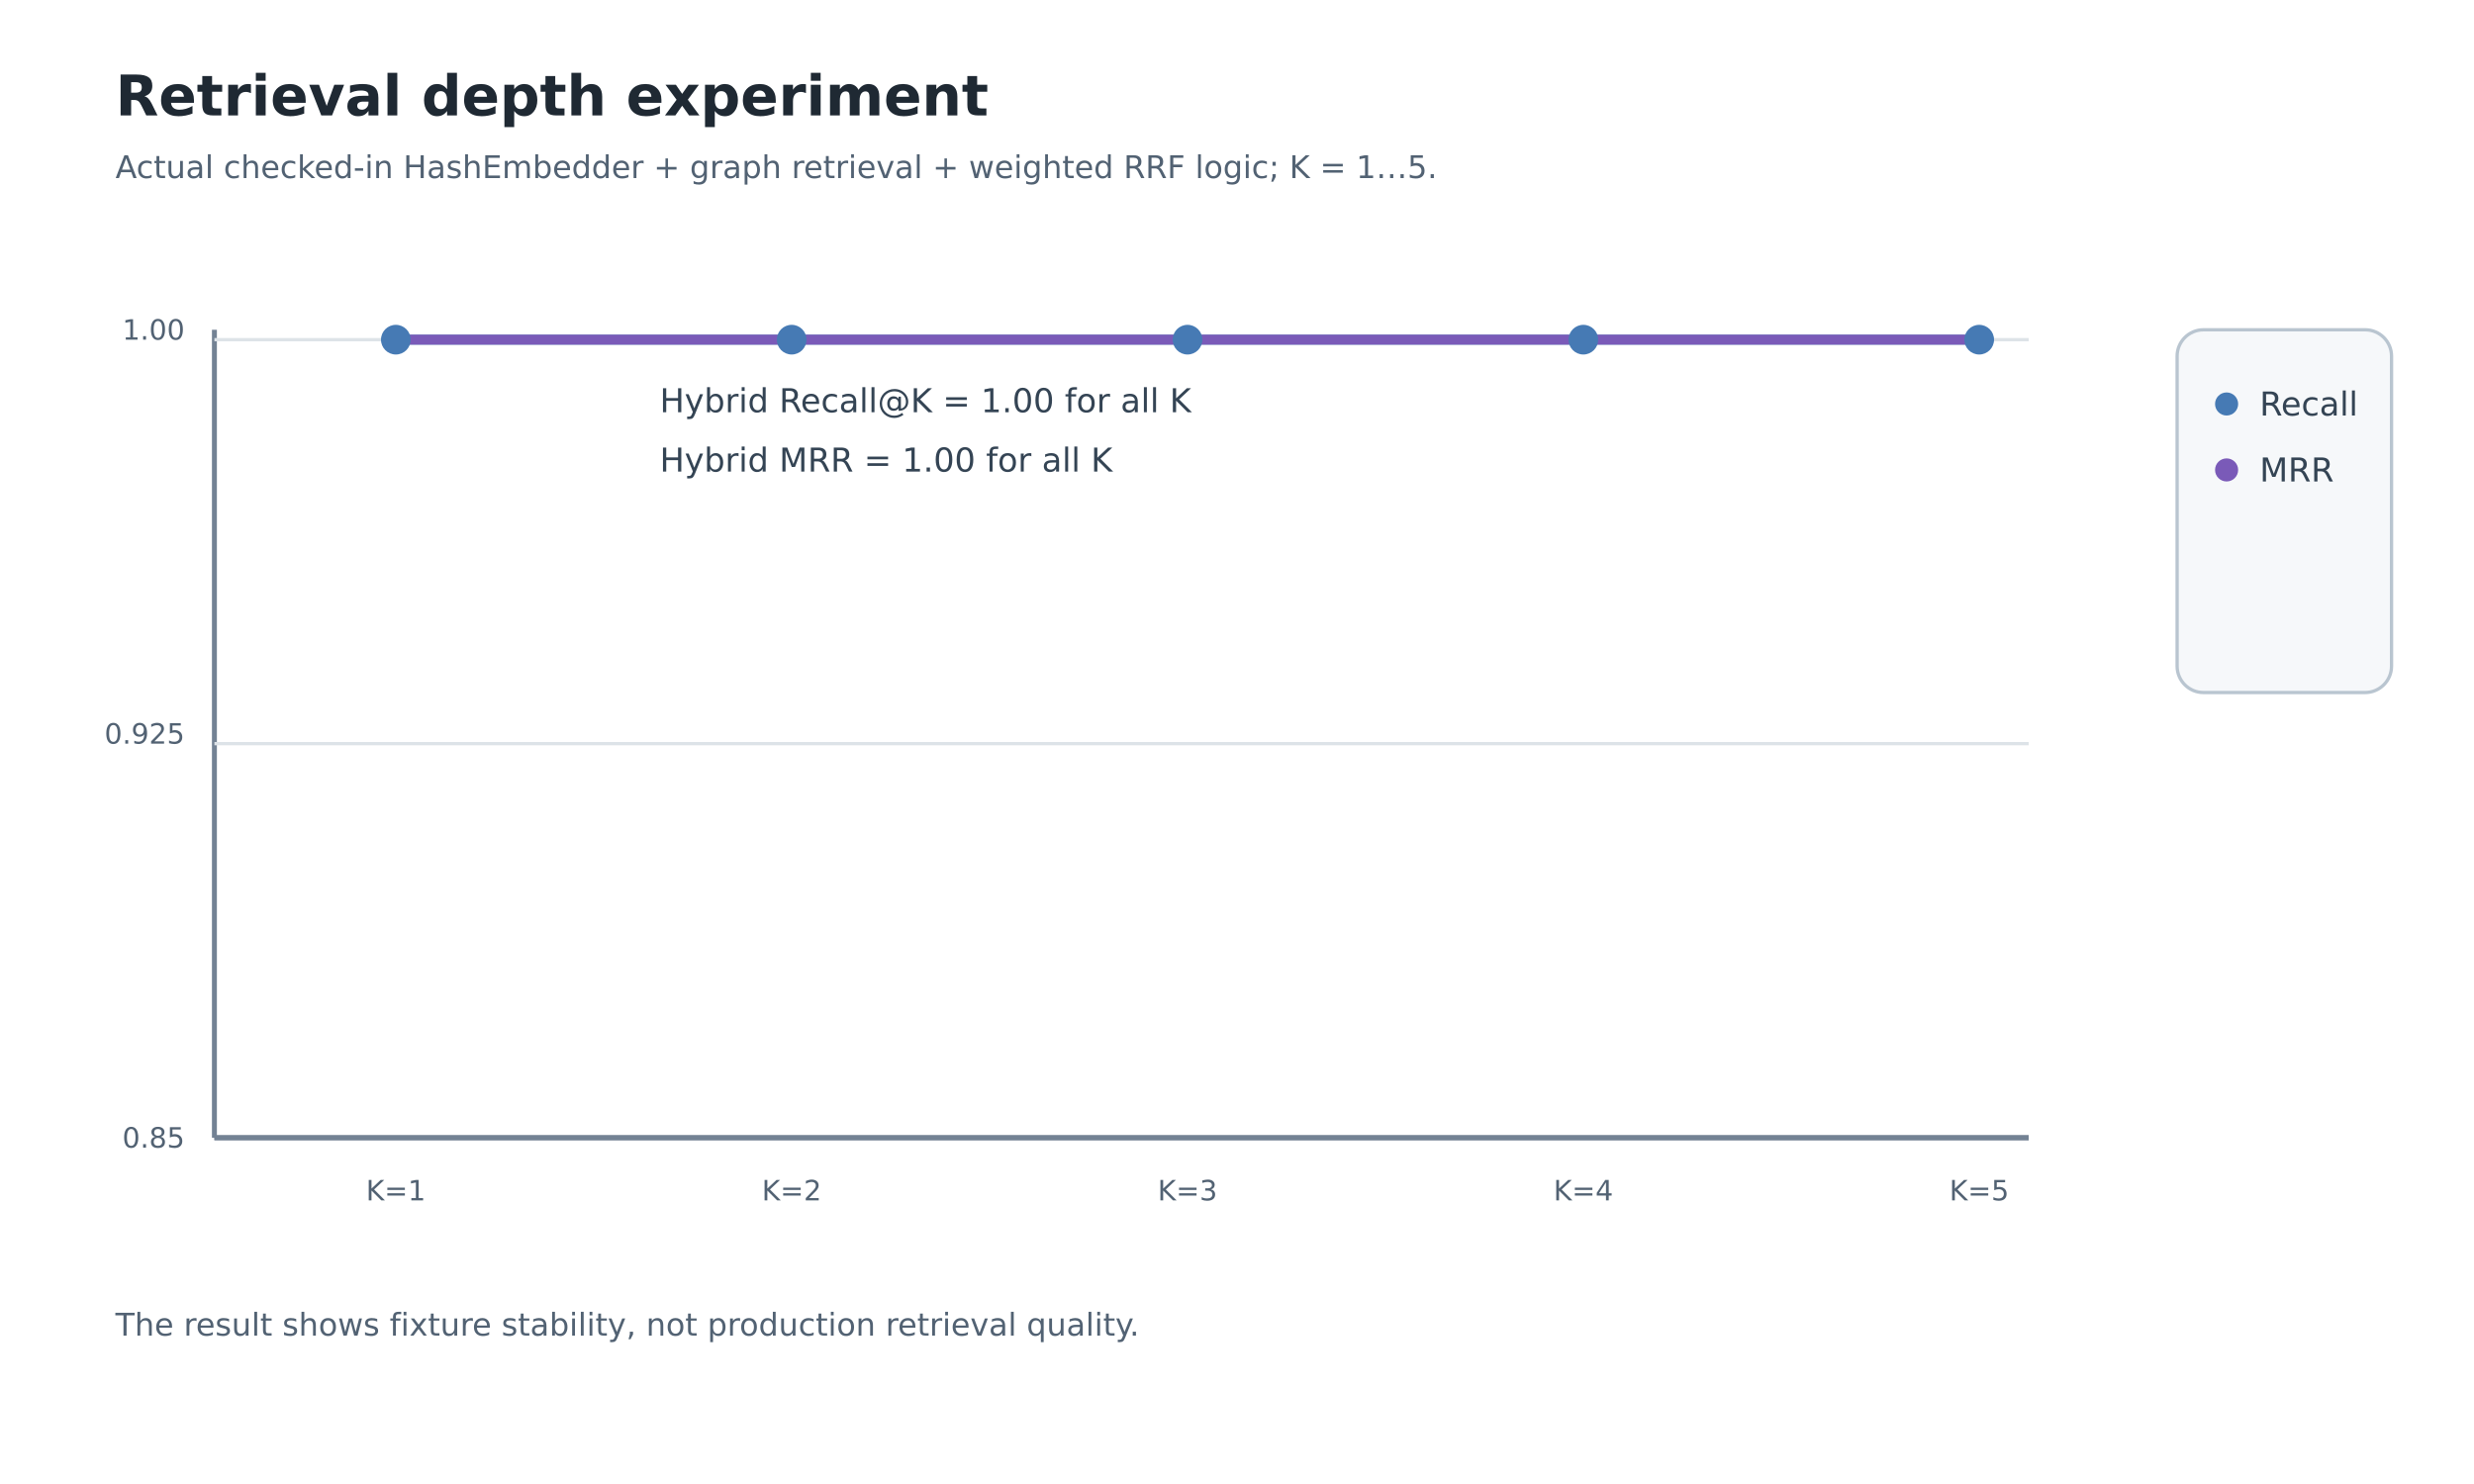
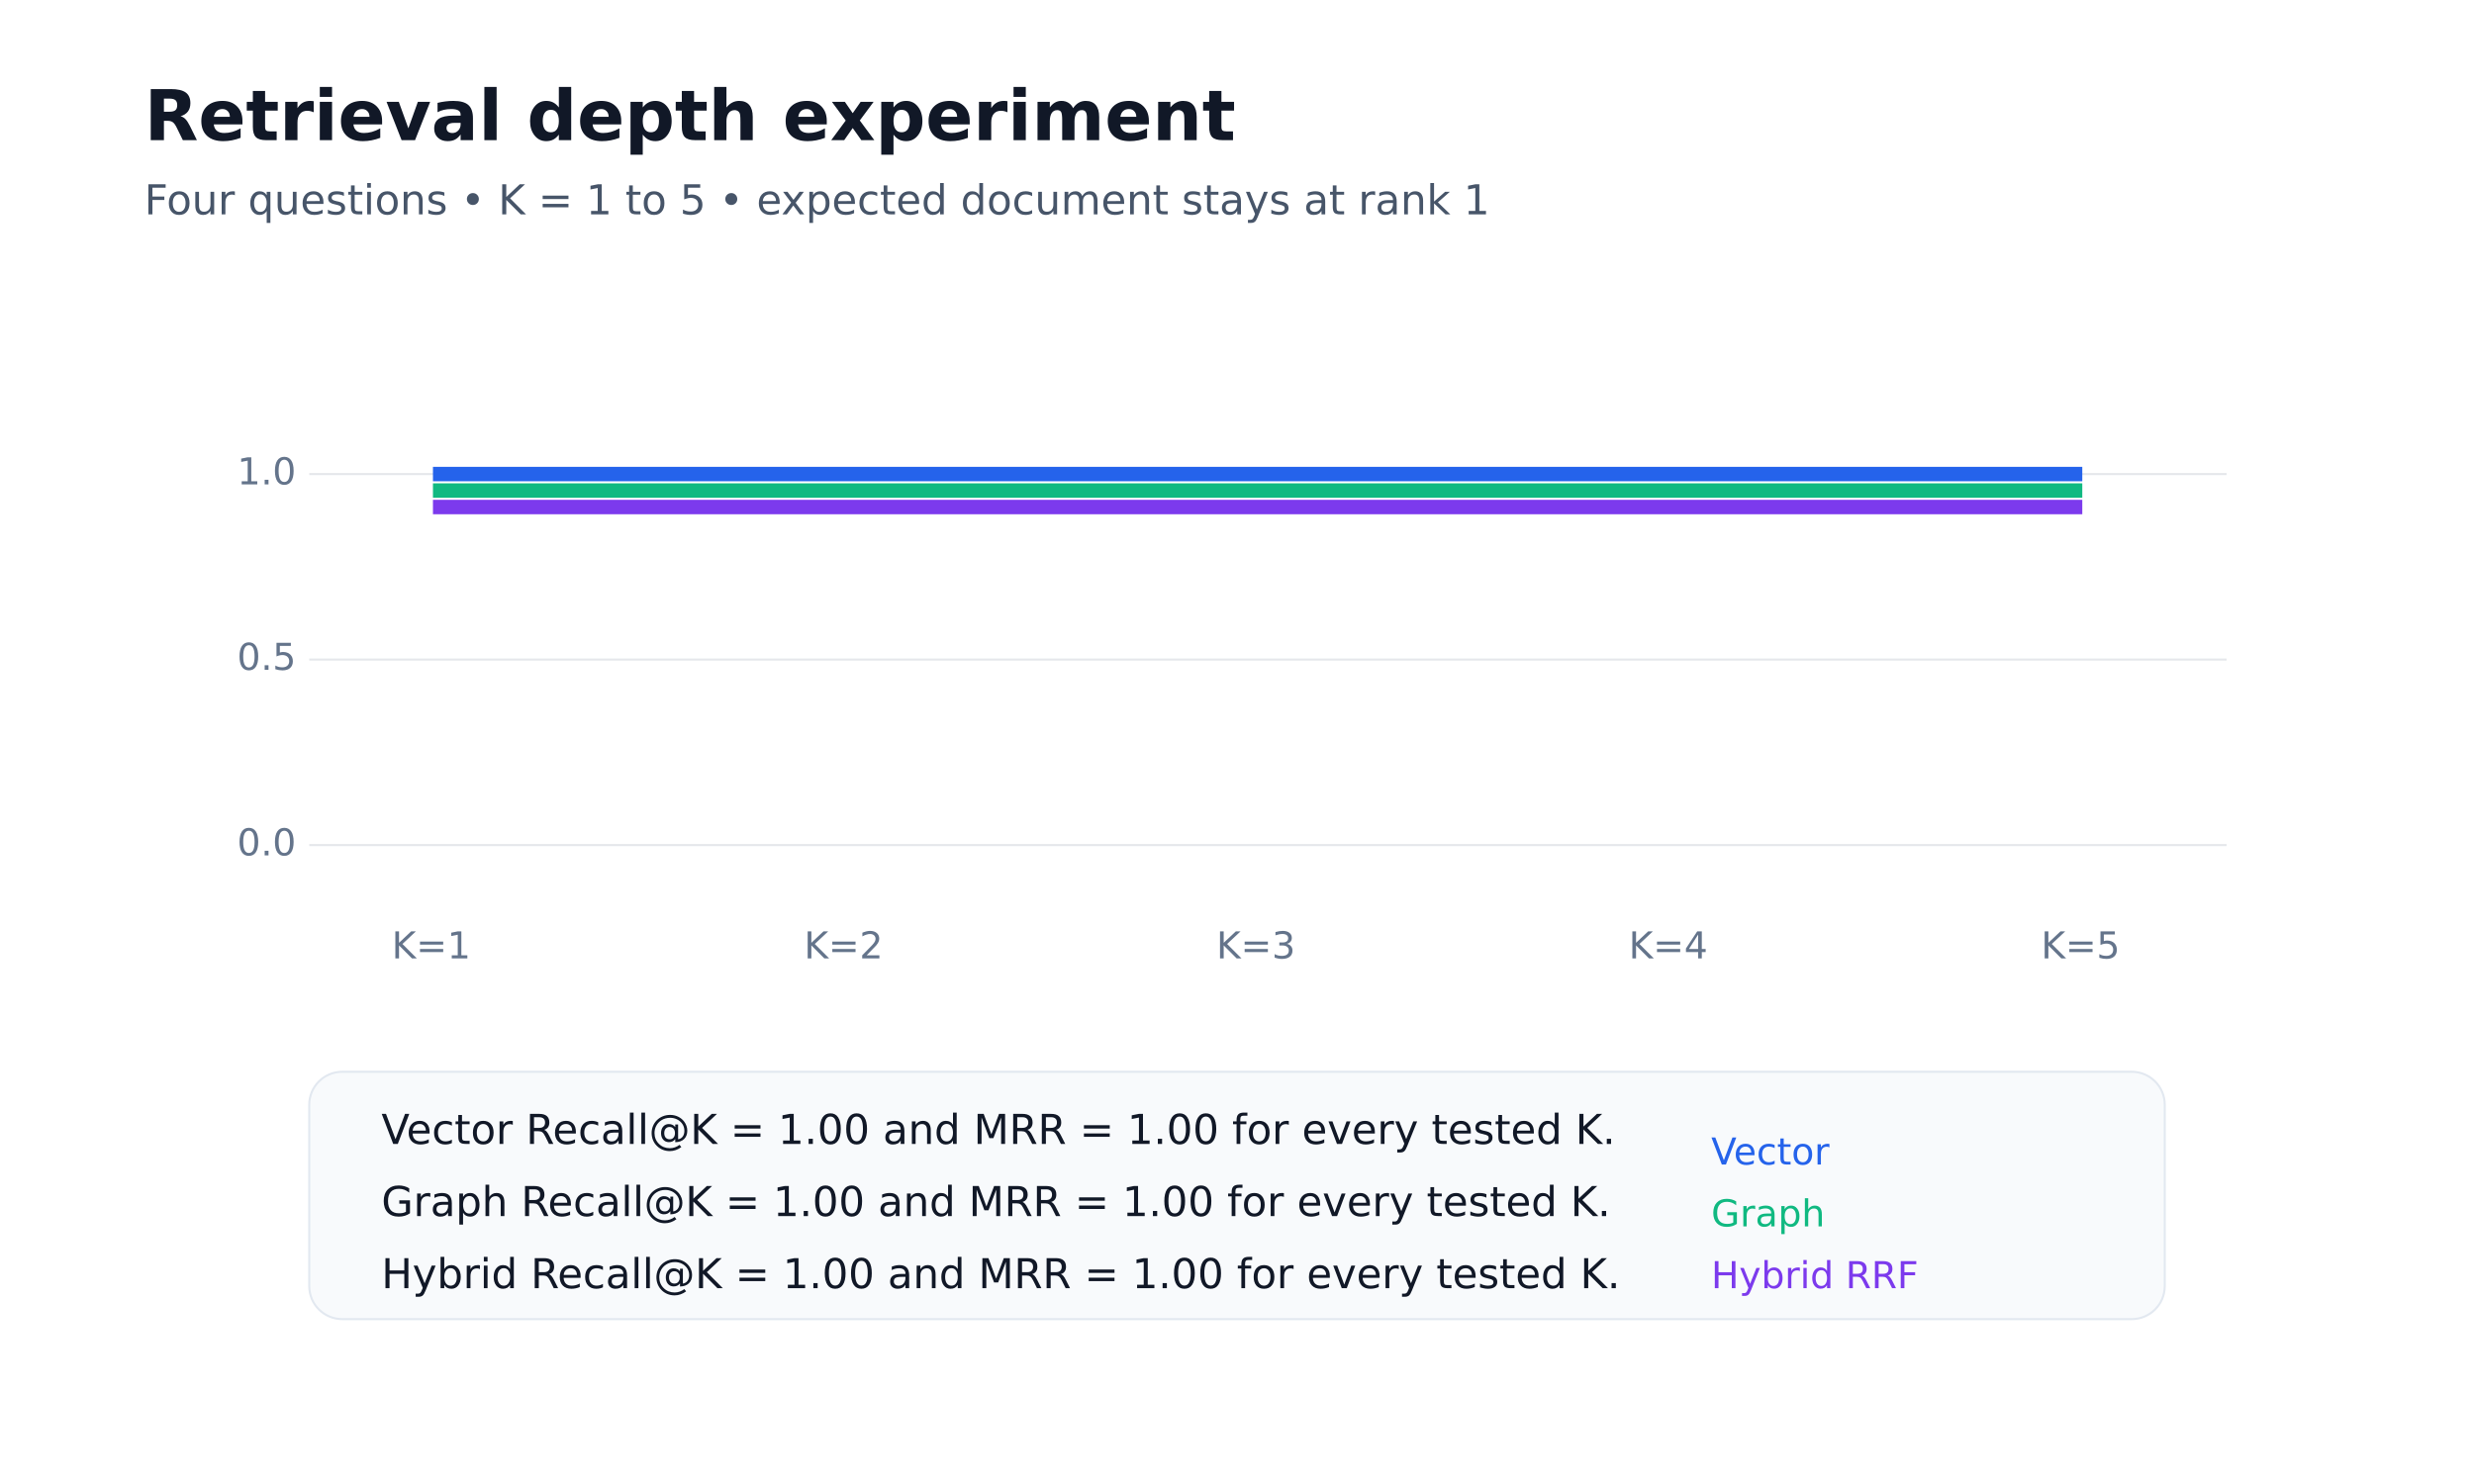
- <svg xmlns="http://www.w3.org/2000/svg" width="1500" height="900" viewBox="0 0 1500 900">
-   <rect width="1500" height="900" fill="#ffffff" />
-   <style>text{font-family:DejaVu Sans,Arial,sans-serif;fill:#1f2933}.title{font-size:34px;font-weight:700}.sub{font-size:19px;fill:#526273}.axis{font-size:17px;fill:#526273}.line1{stroke:#467ab4;stroke-width:6;fill:none}.line2{stroke:#7a5ab8;stroke-width:6;fill:none}.dot1{fill:#467ab4}.dot2{fill:#7a5ab8}.note{font-size:20px;fill:#344454}.box{fill:#f6f8fa;stroke:#b9c5d0;stroke-width:2}</style>
-   <text x="70" y="70" class="title">Retrieval depth experiment</text>
-   <text x="70" y="108" class="sub">Actual checked-in HashEmbedder + graph retrieval + weighted RRF logic; K = 1…5.</text>
-   <line x1="130" y1="690" x2="1230" y2="690" stroke="#738294" stroke-width="3" />
-   <line x1="130" y1="200" x2="130" y2="690" stroke="#738294" stroke-width="3" />
-   <line x1="130" y1="690" x2="1230" y2="690" stroke="#738294" stroke-width="3" />
-   <text x="112" y="696" text-anchor="end" class="axis">0.85</text>
-   <text x="112" y="451" text-anchor="end" class="axis">0.925</text>
-   <text x="112" y="206" text-anchor="end" class="axis">1.00</text>
-   <line x1="130" y1="451" x2="1230" y2="451" stroke="#dde3e8" stroke-width="2" />
-   <line x1="130" y1="206" x2="1230" y2="206" stroke="#dde3e8" stroke-width="2" />
-   <text x="240" y="728" text-anchor="middle" class="axis">K=1</text>
-   <text x="480" y="728" text-anchor="middle" class="axis">K=2</text>
-   <text x="720" y="728" text-anchor="middle" class="axis">K=3</text>
-   <text x="960" y="728" text-anchor="middle" class="axis">K=4</text>
-   <text x="1200" y="728" text-anchor="middle" class="axis">K=5</text>
-   <path d="M240 206 L480 206 L720 206 L960 206 L1200 206" class="line1" />
-   <path d="M240 206 L480 206 L720 206 L960 206 L1200 206" class="line2" />
-   <circle cx="240" cy="206" r="9" class="dot1" />
-   <circle cx="480" cy="206" r="9" class="dot1" />
-   <circle cx="720" cy="206" r="9" class="dot1" />
-   <circle cx="960" cy="206" r="9" class="dot1" />
-   <circle cx="1200" cy="206" r="9" class="dot1" />
-   <text x="400" y="250" class="note">Hybrid Recall@K = 1.00 for all K</text>
-   <text x="400" y="286" class="note">Hybrid MRR = 1.00 for all K</text>
-   <rect x="1320" y="200" width="130" height="220" rx="16" class="box" />
-   <circle cx="1350" cy="245" r="7" class="dot1" />
-   <text x="1370" y="252" class="note">Recall</text>
-   <circle cx="1350" cy="285" r="7" class="dot2" />
-   <text x="1370" y="292" class="note">MRR</text>
-   <text x="70" y="810" class="sub">The result shows fixture stability, not production retrieval quality.</text>
+ <svg xmlns="http://www.w3.org/2000/svg" width="1200" height="720" viewBox="0 0 1200 720">
+   <rect width="1200" height="720" fill="#FFFFFF" />
+   <text x="70" y="68" fill="#111827" font-family="DejaVu Sans, Arial, sans-serif" font-size="34" font-weight="700">Retrieval depth experiment</text>
+   <text x="70" y="104" fill="#475569" font-family="DejaVu Sans, Arial, sans-serif" font-size="20">Four questions • K = 1 to 5 • expected document stays at rank 1</text>
+   <g stroke="#E5E7EB">
+     <line x1="150" y1="230" x2="1080" y2="230" />
+     <line x1="150" y1="320" x2="1080" y2="320" />
+     <line x1="150" y1="410" x2="1080" y2="410" />
+   </g>
+   <g fill="#64748B" font-family="DejaVu Sans, Arial, sans-serif" font-size="18">
+     <text x="115" y="235">1.0</text>
+     <text x="115" y="325">0.5</text>
+     <text x="115" y="415">0.0</text>
+     <text x="190" y="465">K=1</text>
+     <text x="390" y="465">K=2</text>
+     <text x="590" y="465">K=3</text>
+     <text x="790" y="465">K=4</text>
+     <text x="990" y="465">K=5</text>
+   </g>
+   <polyline points="210,230 410,230 610,230 810,230 1010,230" fill="none" stroke="#2563EB" stroke-width="7" />
+   <polyline points="210,238 410,238 610,238 810,238 1010,238" fill="none" stroke="#10B981" stroke-width="7" />
+   <polyline points="210,246 410,246 610,246 810,246 1010,246" fill="none" stroke="#7C3AED" stroke-width="7" />
+   <g fill="#111827" font-family="DejaVu Sans, Arial, sans-serif" font-size="20">
+     <rect x="150" y="520" width="900" height="120" rx="16" fill="#F8FAFC" stroke="#E2E8F0" />
+     <text x="185" y="555">Vector Recall@K = 1.00 and MRR = 1.00 for every tested K.</text>
+     <text x="185" y="590">Graph Recall@K = 1.00 and MRR = 1.00 for every tested K.</text>
+     <text x="185" y="625">Hybrid Recall@K = 1.00 and MRR = 1.00 for every tested K.</text>
+   </g>
+   <g font-family="DejaVu Sans, Arial, sans-serif" font-size="18">
+     <text x="830" y="565" fill="#2563EB">Vector</text>
+     <text x="830" y="595" fill="#10B981">Graph</text>
+     <text x="830" y="625" fill="#7C3AED">Hybrid RRF</text>
+   </g>
</svg>
